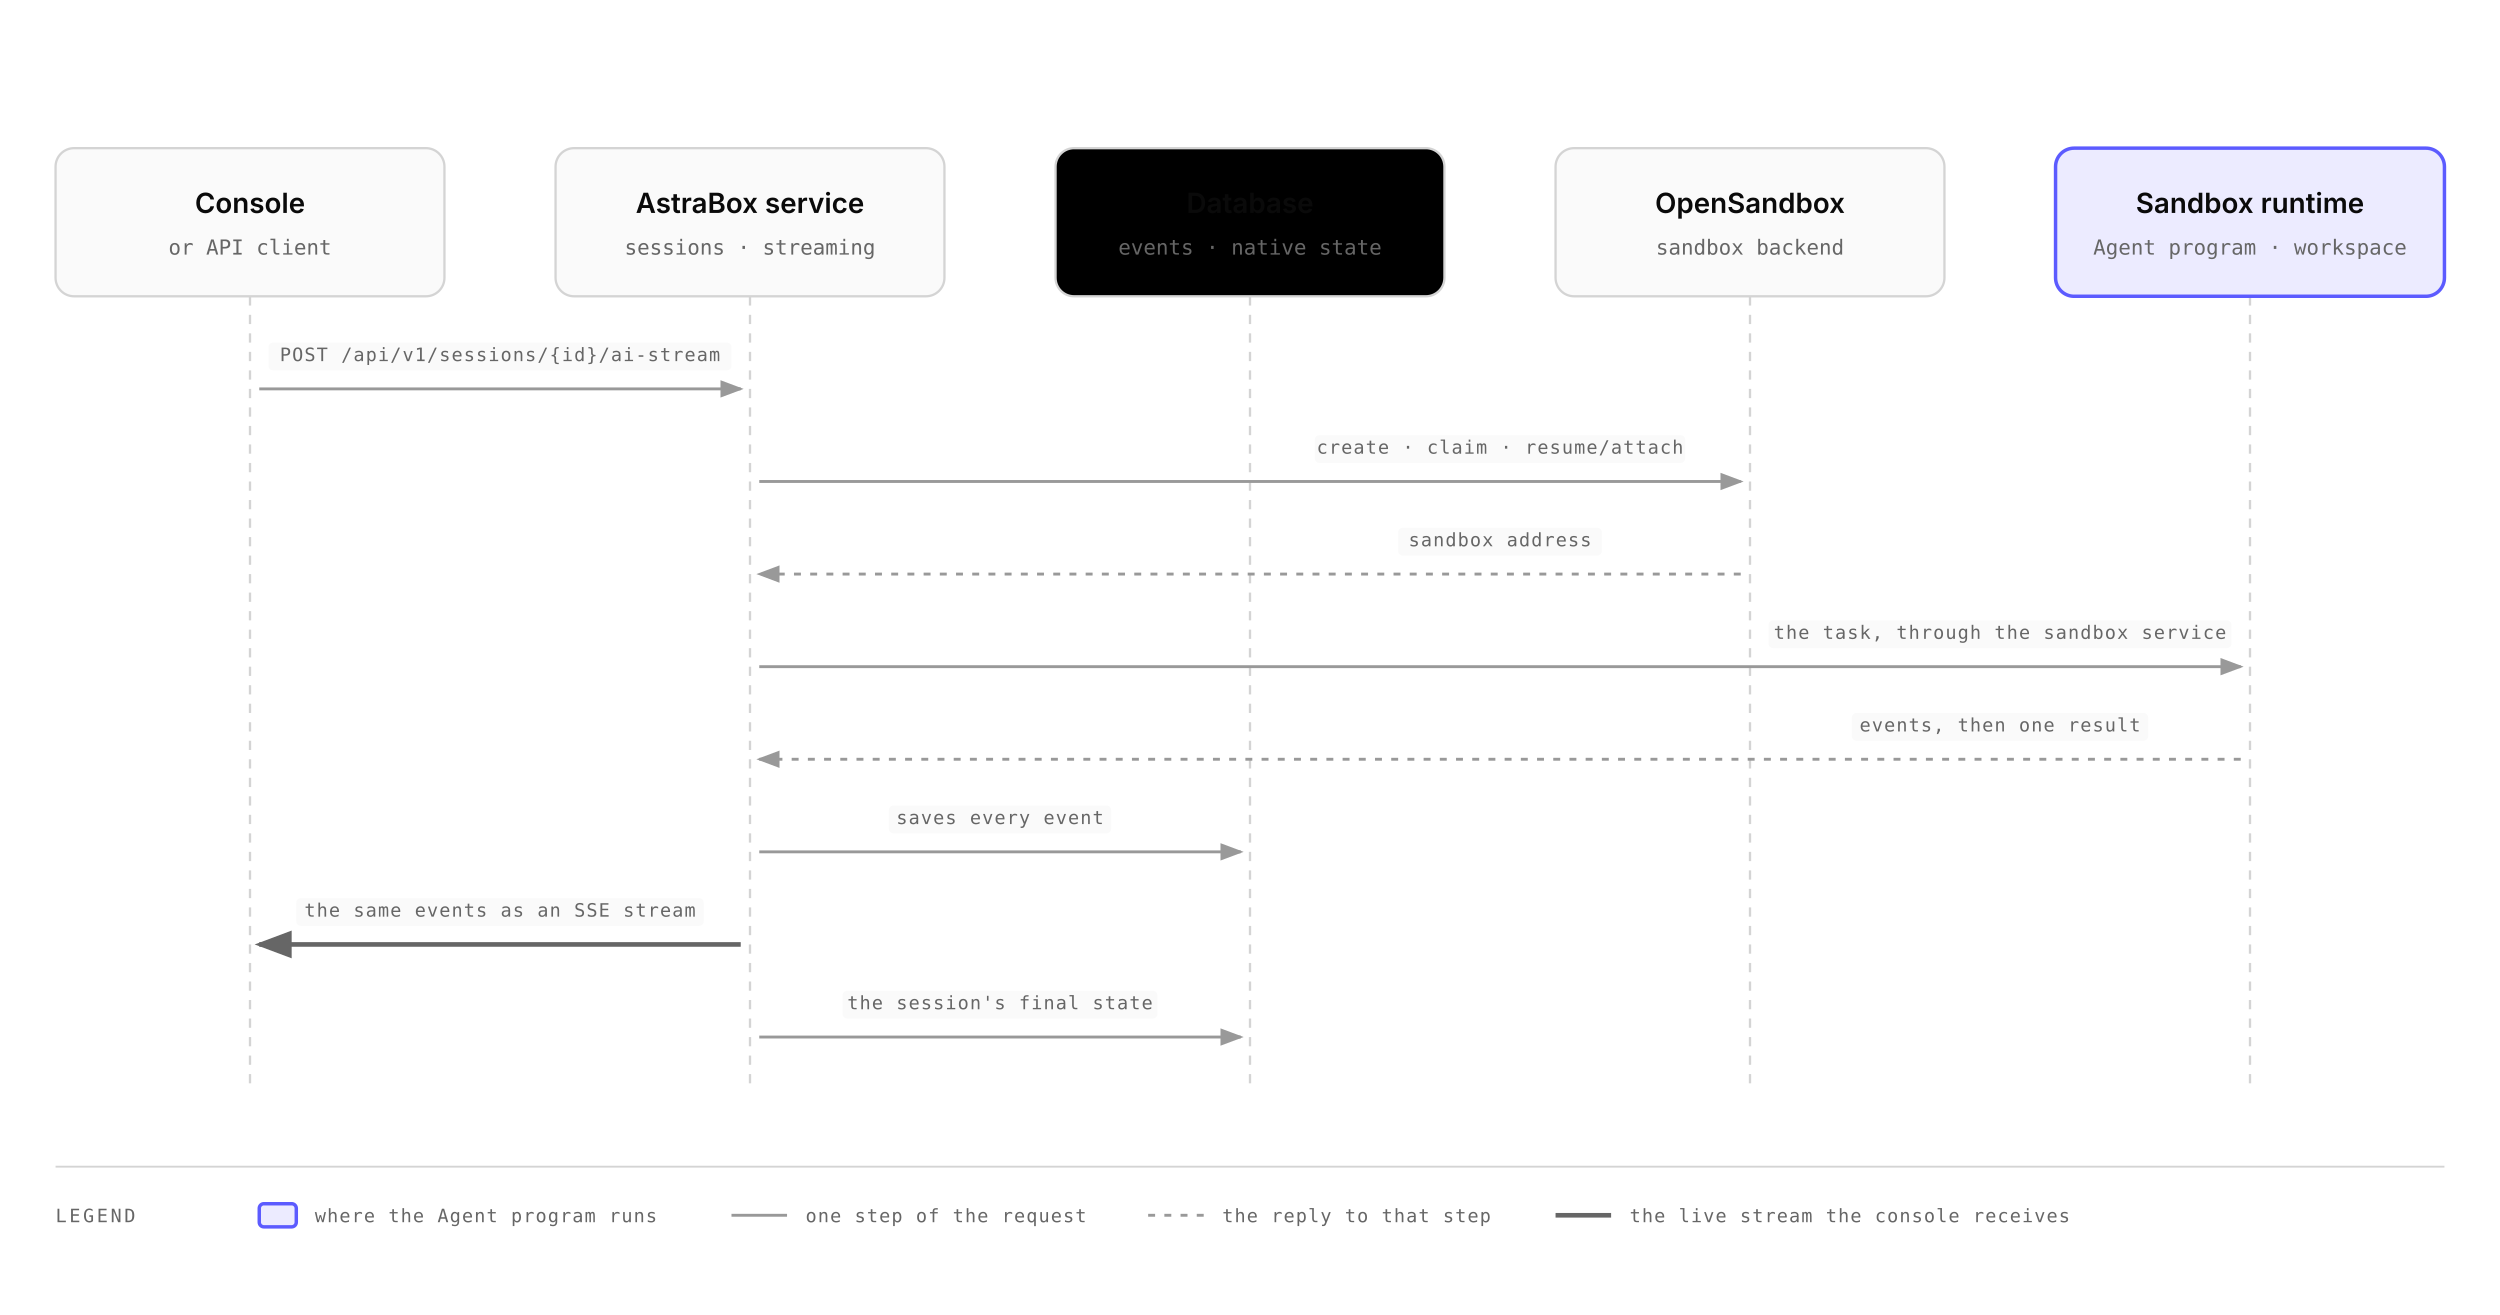
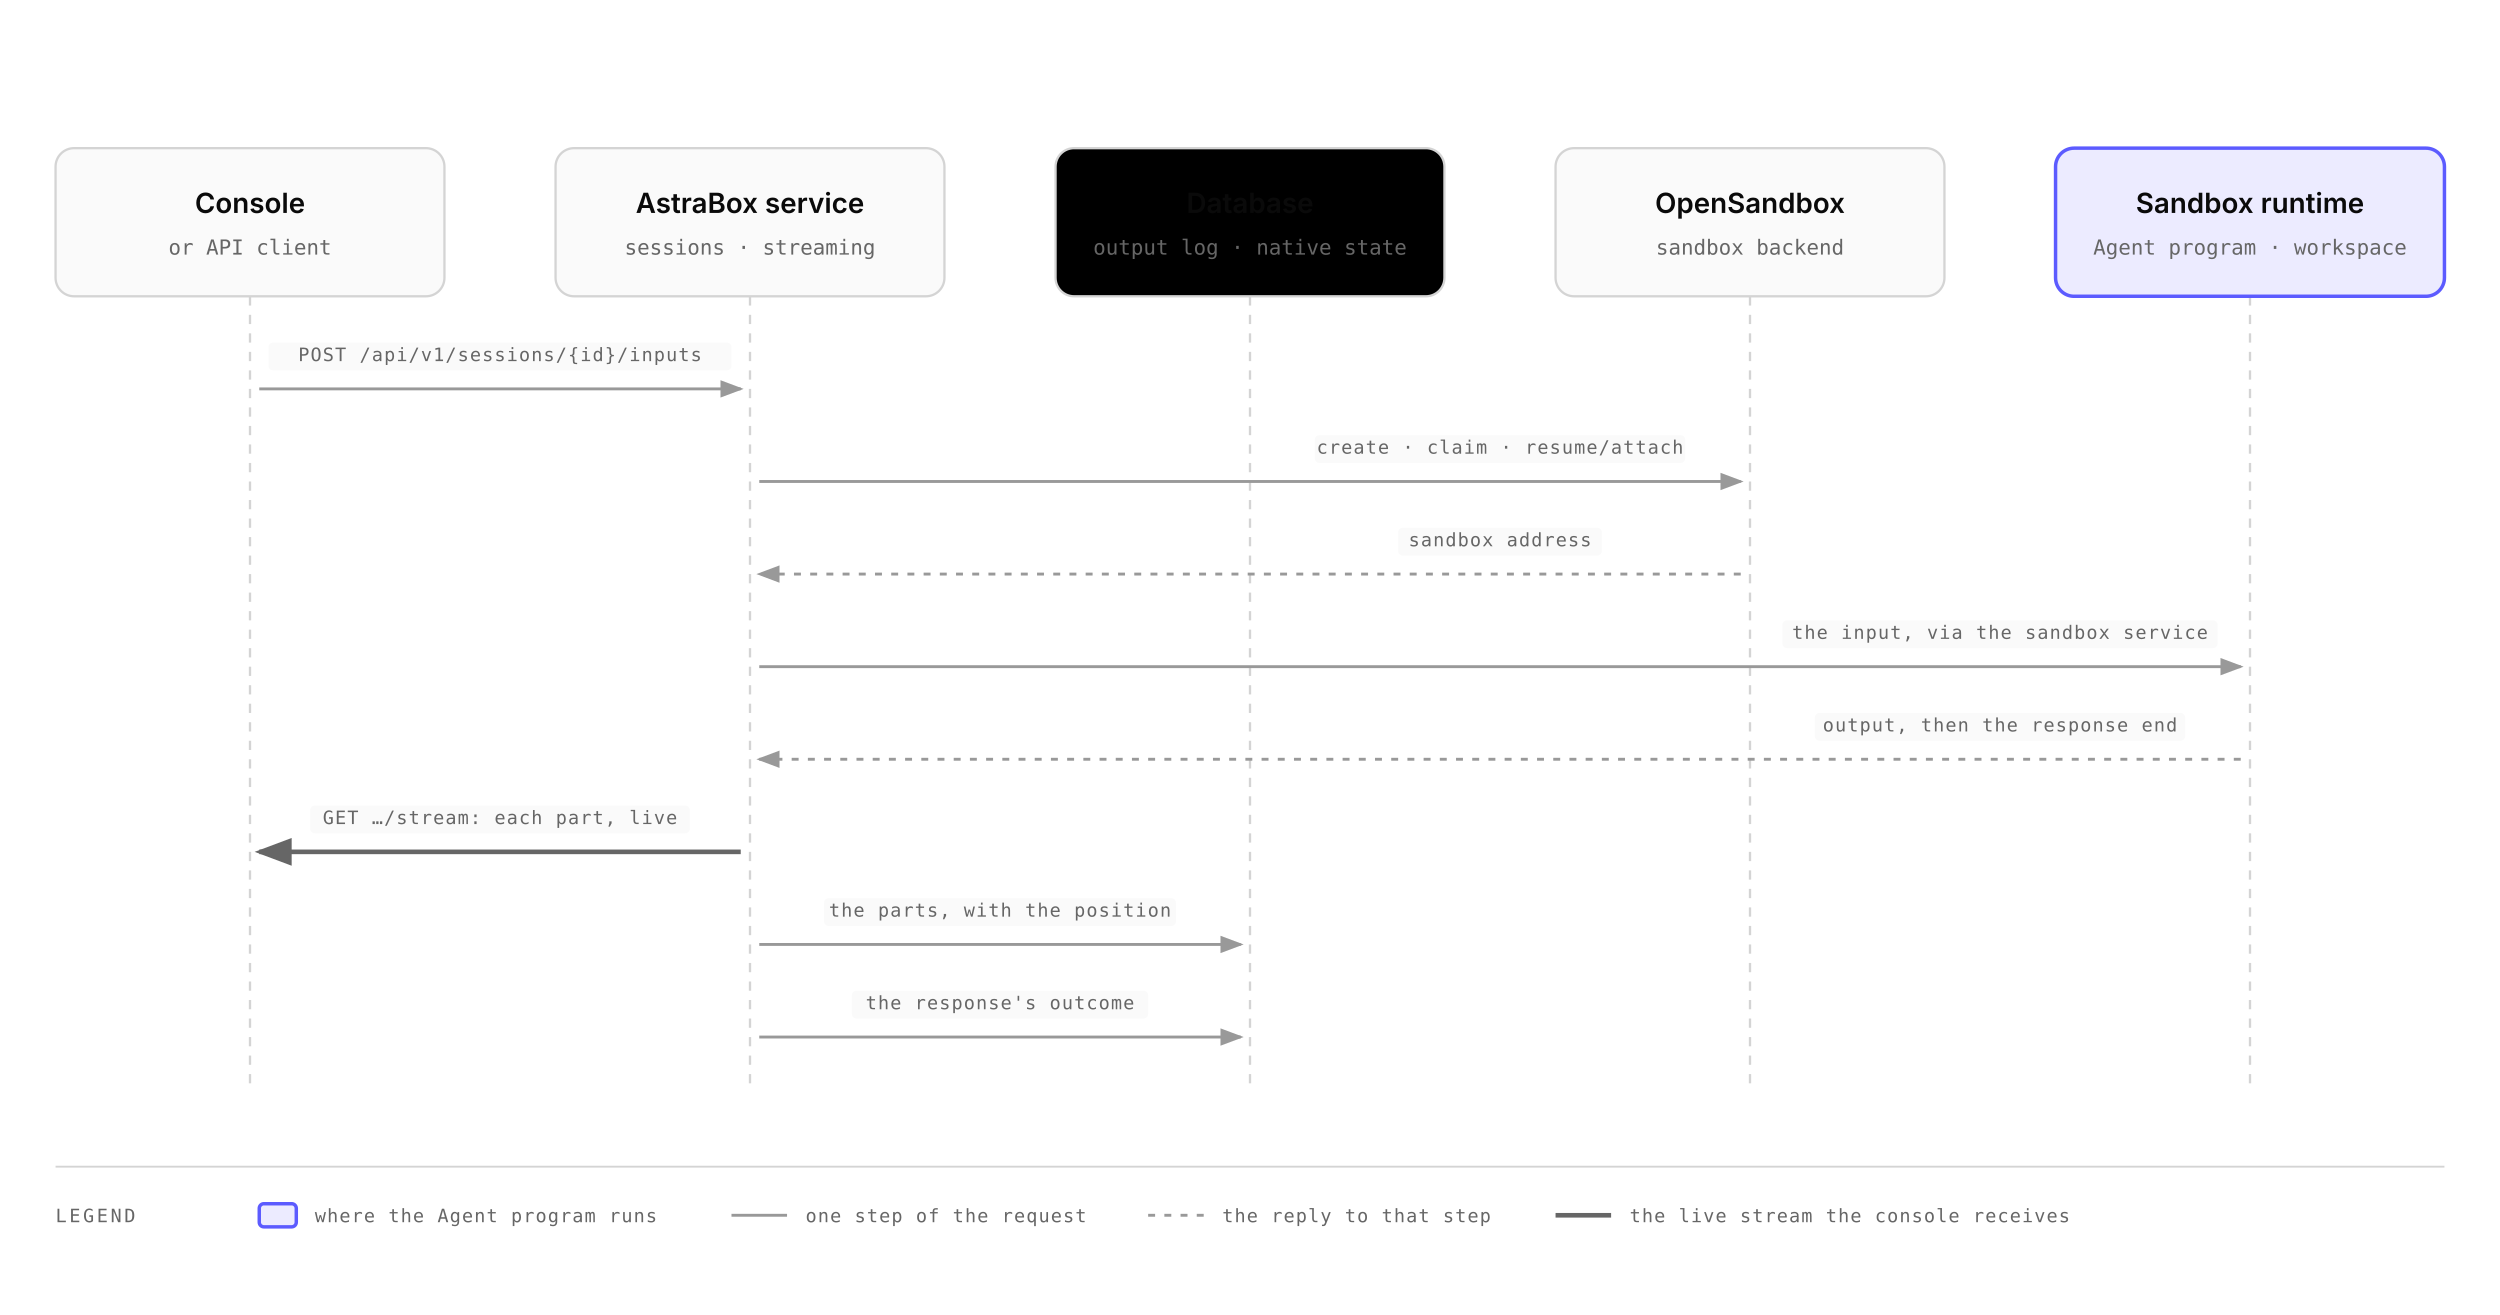
<svg xmlns="http://www.w3.org/2000/svg" id="fig-architecture-request-path" viewBox="0 0 1080 568" role="img" aria-labelledby="architecture-request-path-title architecture-request-path-desc">
  <style data-standalone="true">
    @media (prefers-color-scheme: dark) {
      svg {
        --ifm-background-color: #0e0e0e;
        --fg-1: #ededed;
        --fg-3: #909090;
        --fg-4: #6f6f6f;
        --line-strong: #383838;
        --astra: #7877ff;
        --astra-tint: #1a1b3a;
      }
    }
  </style>
  <style>
    #fig-architecture-request-path .box { fill: var(--ifm-background-color, #fafafa); stroke: var(--line-strong, #d4d4d4); stroke-width: 1 }
    #fig-architecture-request-path .store { fill: color-mix(in oklab, var(--fg-1, #0a0a0a) 5%, var(--ifm-background-color, #fafafa)); stroke: var(--line-strong, #d4d4d4); stroke-width: 1 }
    #fig-architecture-request-path .focal { fill: var(--astra-tint, #ecebff); stroke: var(--astra, #5c5bff); stroke-width: 1.5 }
    #fig-architecture-request-path .life { fill: none; stroke: var(--line-strong, #d4d4d4); stroke-width: 1; stroke-dasharray: 4 4 }
    #fig-architecture-request-path .mask { fill: var(--ifm-background-color, #fafafa) }
    #fig-architecture-request-path .edge { fill: none; stroke: var(--fg-4, #999999); stroke-width: 1.25 }
    #fig-architecture-request-path .edge-dashed { fill: none; stroke: var(--fg-4, #999999); stroke-width: 1.25; stroke-dasharray: 3 4 }
    #fig-architecture-request-path .edge-stream { fill: none; stroke: var(--fg-3, #666666); stroke-width: 2 }
    #fig-architecture-request-path .name { fill: var(--fg-1, #0a0a0a); font: 600 12px Geist, ui-sans-serif, system-ui, -apple-system, "Segoe UI", sans-serif; text-anchor: middle }
    #fig-architecture-request-path .sub { fill: var(--fg-3, #666666); font: 400 9px "JetBrains Mono", ui-monospace, SFMono-Regular, Menlo, monospace; text-anchor: middle }
    #fig-architecture-request-path .eyebrow { fill: var(--fg-3, #666666); font: 500 8px "JetBrains Mono", ui-monospace, SFMono-Regular, Menlo, monospace; letter-spacing: 0.14em }
    #fig-architecture-request-path .arrow-label { fill: var(--fg-3, #666666); font: 400 8px "JetBrains Mono", ui-monospace, SFMono-Regular, Menlo, monospace; letter-spacing: 0.06em; text-anchor: middle }
    #fig-architecture-request-path .legend-text { fill: var(--fg-3, #666666); font: 400 8px "JetBrains Mono", ui-monospace, SFMono-Regular, Menlo, monospace; letter-spacing: 0.06em }
    #fig-architecture-request-path .rule { stroke: var(--line-strong, #d4d4d4); stroke-width: 0.8 }
  </style>
  <defs>
    <marker id="architecture-request-path-arrow" markerWidth="8" markerHeight="6" refX="7" refY="3" orient="auto">
      <polygon points="0 0, 8 3, 0 6" fill="var(--fg-4, #999999)" />
    </marker>
    <marker id="architecture-request-path-arrow-stream" markerWidth="8" markerHeight="6" refX="7" refY="3" orient="auto">
      <polygon points="0 0, 8 3, 0 6" fill="var(--fg-3, #666666)" />
    </marker>
  </defs>
  <line class="life" x1="108" y1="128" x2="108" y2="472" />
  <line class="life" x1="324" y1="128" x2="324" y2="472" />
  <line class="life" x1="540" y1="128" x2="540" y2="472" />
  <line class="life" x1="756" y1="128" x2="756" y2="472" />
  <line class="life" x1="972" y1="128" x2="972" y2="472" />
  <path class="edge" d="M 112 168 H 320" marker-end="url(#architecture-request-path-arrow)" />
  <path class="edge" d="M 328 208 H 752" marker-end="url(#architecture-request-path-arrow)" />
  <path class="edge-dashed" d="M 752 248 H 328" marker-end="url(#architecture-request-path-arrow)" />
  <path class="edge" d="M 328 288 H 968" marker-end="url(#architecture-request-path-arrow)" />
  <path class="edge-dashed" d="M 968 328 H 328" marker-end="url(#architecture-request-path-arrow)" />
-   <path class="edge" d="M 328 368 H 536" marker-end="url(#architecture-request-path-arrow)" />
-   <path class="edge-stream" d="M 320 408 H 112" marker-end="url(#architecture-request-path-arrow-stream)" />
+   <path class="edge-stream" d="M 320 368 H 112" marker-end="url(#architecture-request-path-arrow-stream)" />
+   <path class="edge" d="M 328 408 H 536" marker-end="url(#architecture-request-path-arrow)" />
  <path class="edge" d="M 328 448 H 536" marker-end="url(#architecture-request-path-arrow)" />
  <rect class="mask" x="116" y="148" width="200" height="12" rx="2" />
-   <text class="arrow-label" x="216" y="156">POST /api/v1/sessions/{id}/ai-stream</text>
+   <text class="arrow-label" x="216" y="156">POST /api/v1/sessions/{id}/inputs</text>
  <rect class="mask" x="568" y="188" width="160" height="12" rx="2" />
  <text class="arrow-label" x="648" y="196">create · claim · resume/attach</text>
  <rect class="mask" x="604" y="228" width="88" height="12" rx="2" />
  <text class="arrow-label" x="648" y="236">sandbox address</text>
-   <rect class="mask" x="764" y="268" width="200" height="12" rx="2" />
-   <text class="arrow-label" x="864" y="276">the task, through the sandbox service</text>
-   <rect class="mask" x="800" y="308" width="128" height="12" rx="2" />
-   <text class="arrow-label" x="864" y="316">events, then one result</text>
-   <rect class="mask" x="384" y="348" width="96" height="12" rx="2" />
-   <text class="arrow-label" x="432" y="356">saves every event</text>
-   <rect class="mask" x="128" y="388" width="176" height="12" rx="2" />
-   <text class="arrow-label" x="216" y="396">the same events as an SSE stream</text>
-   <rect class="mask" x="364" y="428" width="136" height="12" rx="2" />
-   <text class="arrow-label" x="432" y="436">the session's final state</text>
+   <rect class="mask" x="770" y="268" width="188" height="12" rx="2" />
+   <text class="arrow-label" x="864" y="276">the input, via the sandbox service</text>
+   <rect class="mask" x="784" y="308" width="160" height="12" rx="2" />
+   <text class="arrow-label" x="864" y="316">output, then the response end</text>
+   <rect class="mask" x="134" y="348" width="164" height="12" rx="2" />
+   <text class="arrow-label" x="216" y="356">GET …/stream: each part, live</text>
+   <rect class="mask" x="356" y="388" width="152" height="12" rx="2" />
+   <text class="arrow-label" x="432" y="396">the parts, with the position</text>
+   <rect class="mask" x="368" y="428" width="128" height="12" rx="2" />
+   <text class="arrow-label" x="432" y="436">the response's outcome</text>
  <rect class="box" x="24" y="64" width="168" height="64" rx="8" />
  <text class="name" x="108" y="92">Console</text>
  <text class="sub" x="108" y="110">or API client</text>
  <rect class="box" x="240" y="64" width="168" height="64" rx="8" />
  <text class="name" x="324" y="92">AstraBox service</text>
  <text class="sub" x="324" y="110">sessions · streaming</text>
  <rect class="store" x="456" y="64" width="168" height="64" rx="8" />
  <text class="name" x="540" y="92">Database</text>
-   <text class="sub" x="540" y="110">events · native state</text>
+   <text class="sub" x="540" y="110">output log · native state</text>
  <rect class="box" x="672" y="64" width="168" height="64" rx="8" />
  <text class="name" x="756" y="92">OpenSandbox</text>
  <text class="sub" x="756" y="110">sandbox backend</text>
  <rect class="focal" x="888" y="64" width="168" height="64" rx="8" />
  <text class="name" x="972" y="92">Sandbox runtime</text>
  <text class="sub" x="972" y="110">Agent program · workspace</text>
  <line class="rule" x1="24" y1="504" x2="1056" y2="504" />
  <text class="eyebrow" x="24" y="528">LEGEND</text>
  <rect class="focal" x="112" y="520" width="16" height="10" rx="2" />
  <text class="legend-text" x="136" y="528">where the Agent program runs</text>
  <line class="edge" x1="316" y1="525" x2="340" y2="525" />
  <text class="legend-text" x="348" y="528">one step of the request</text>
  <line class="edge-dashed" x1="496" y1="525" x2="520" y2="525" />
  <text class="legend-text" x="528" y="528">the reply to that step</text>
  <line class="edge-stream" x1="672" y1="525" x2="696" y2="525" />
  <text class="legend-text" x="704" y="528">the live stream the console receives</text>
</svg>
